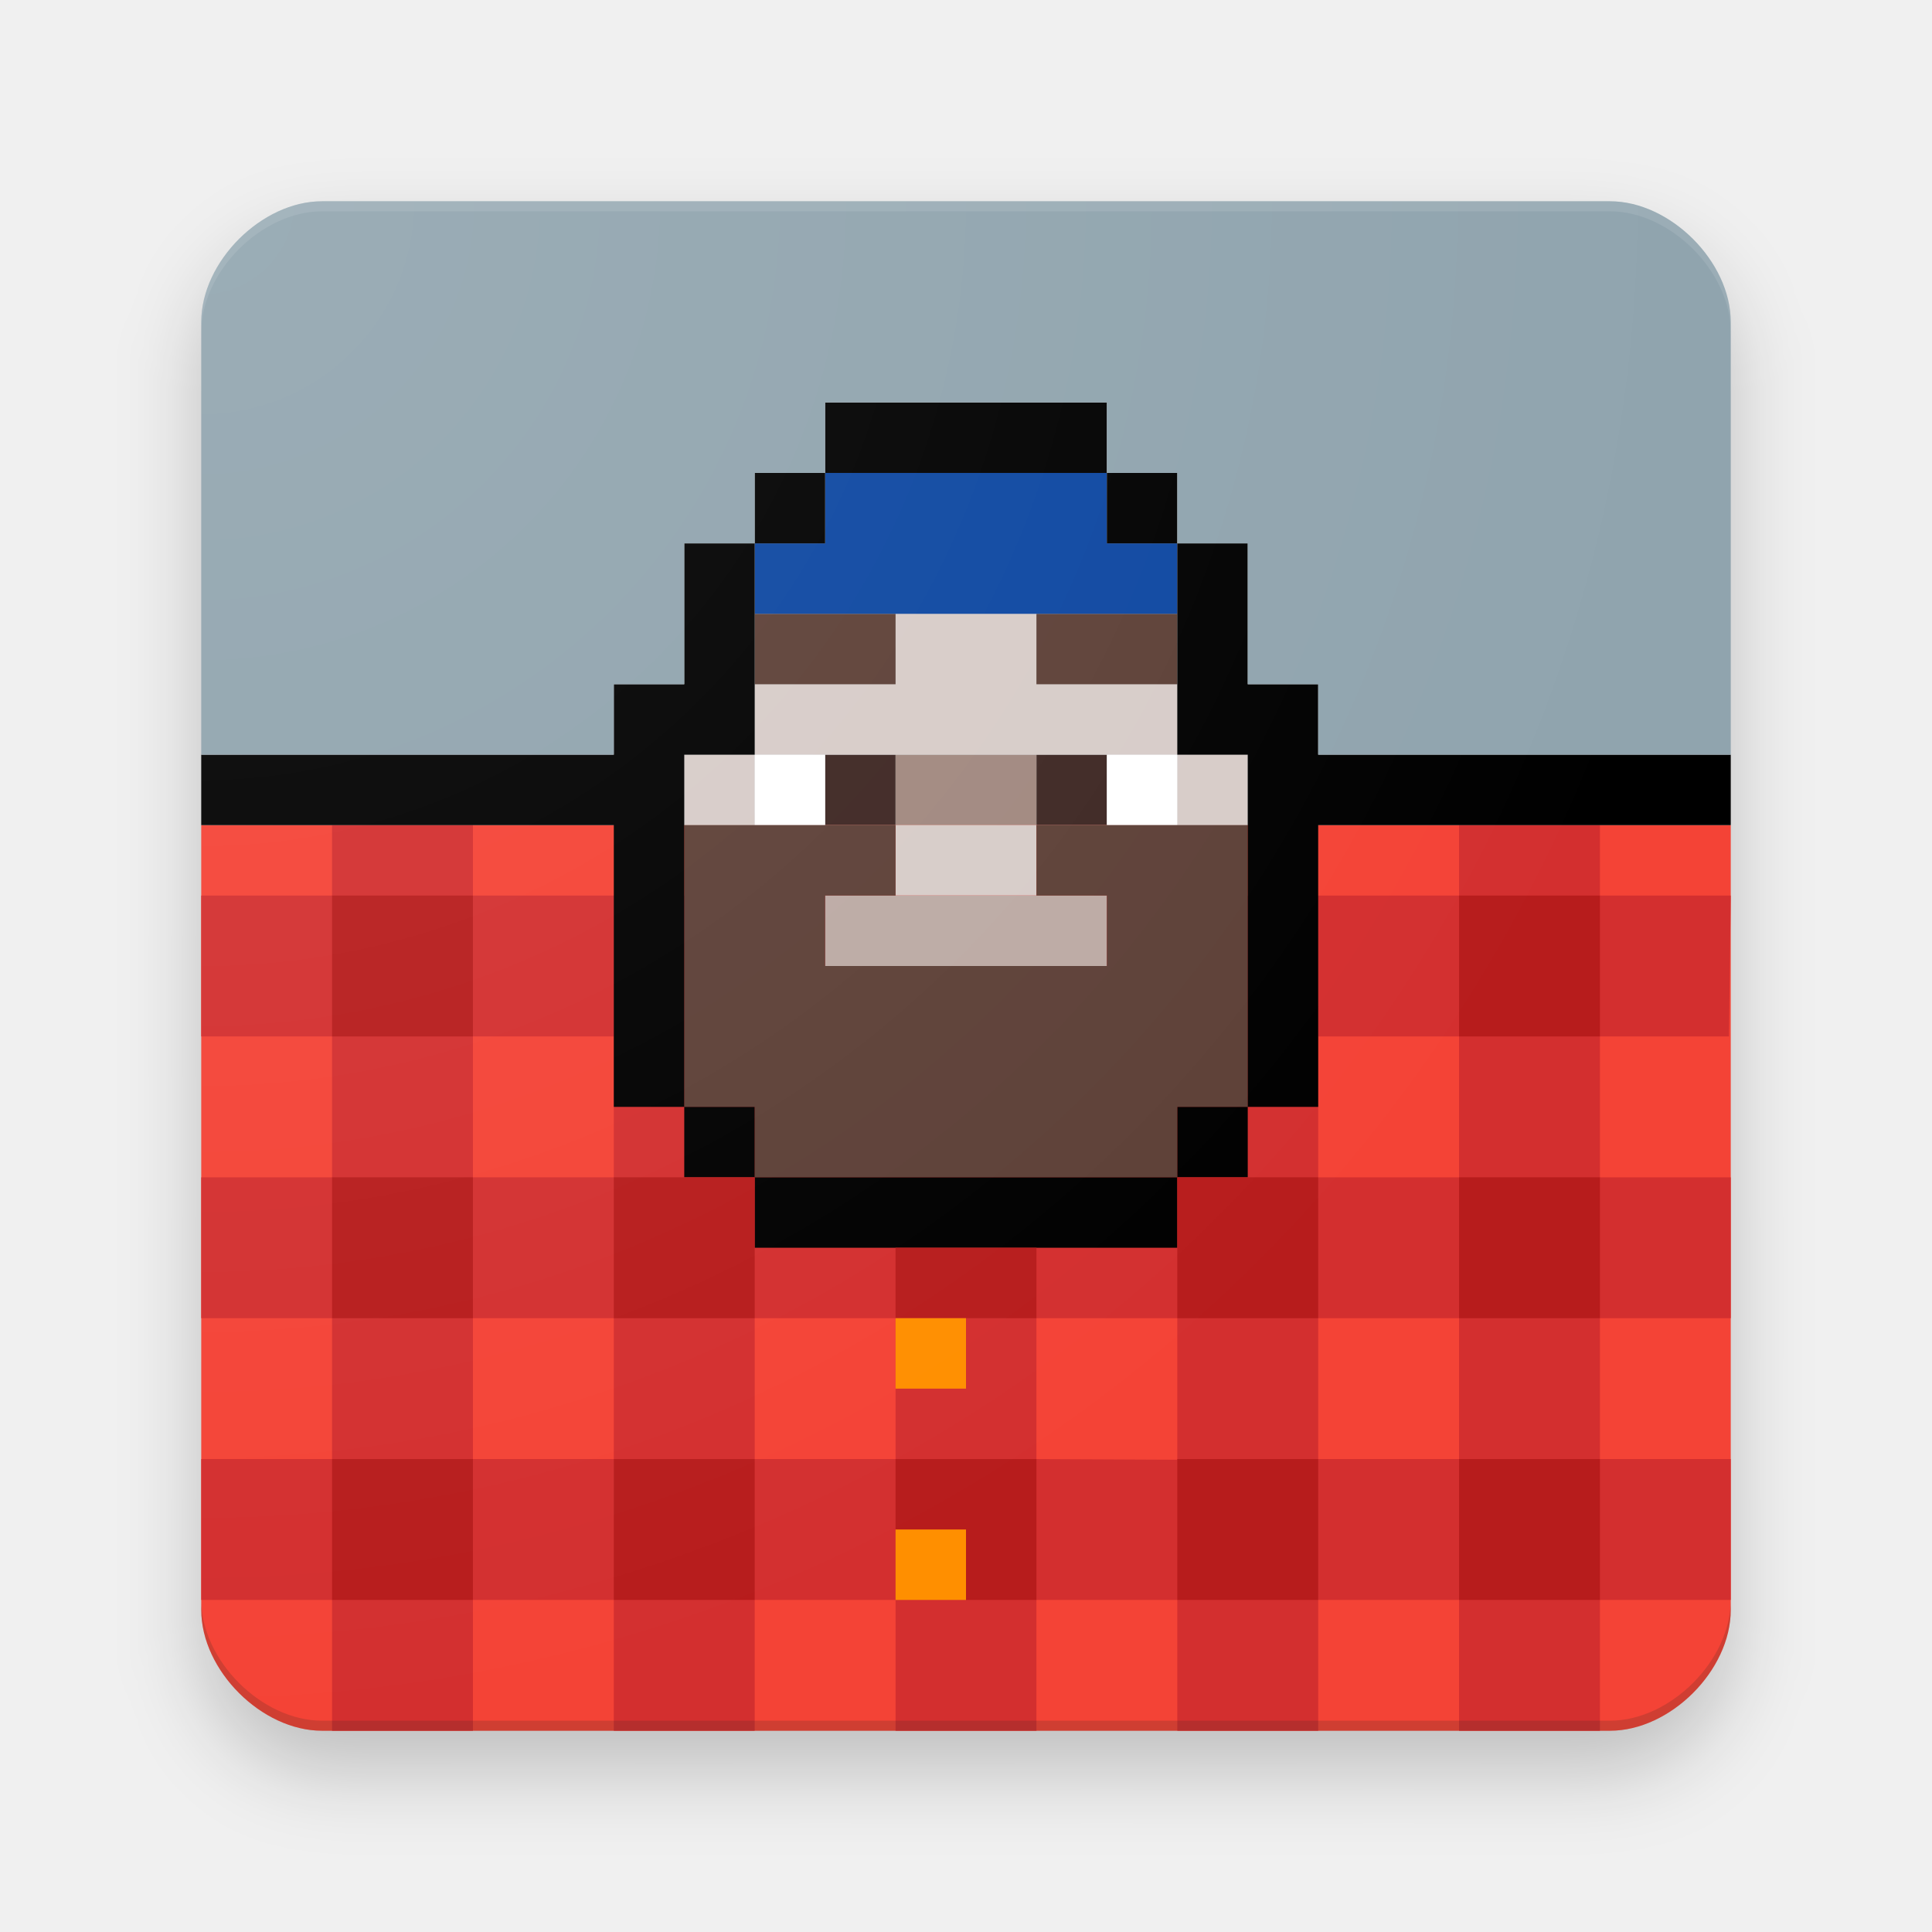
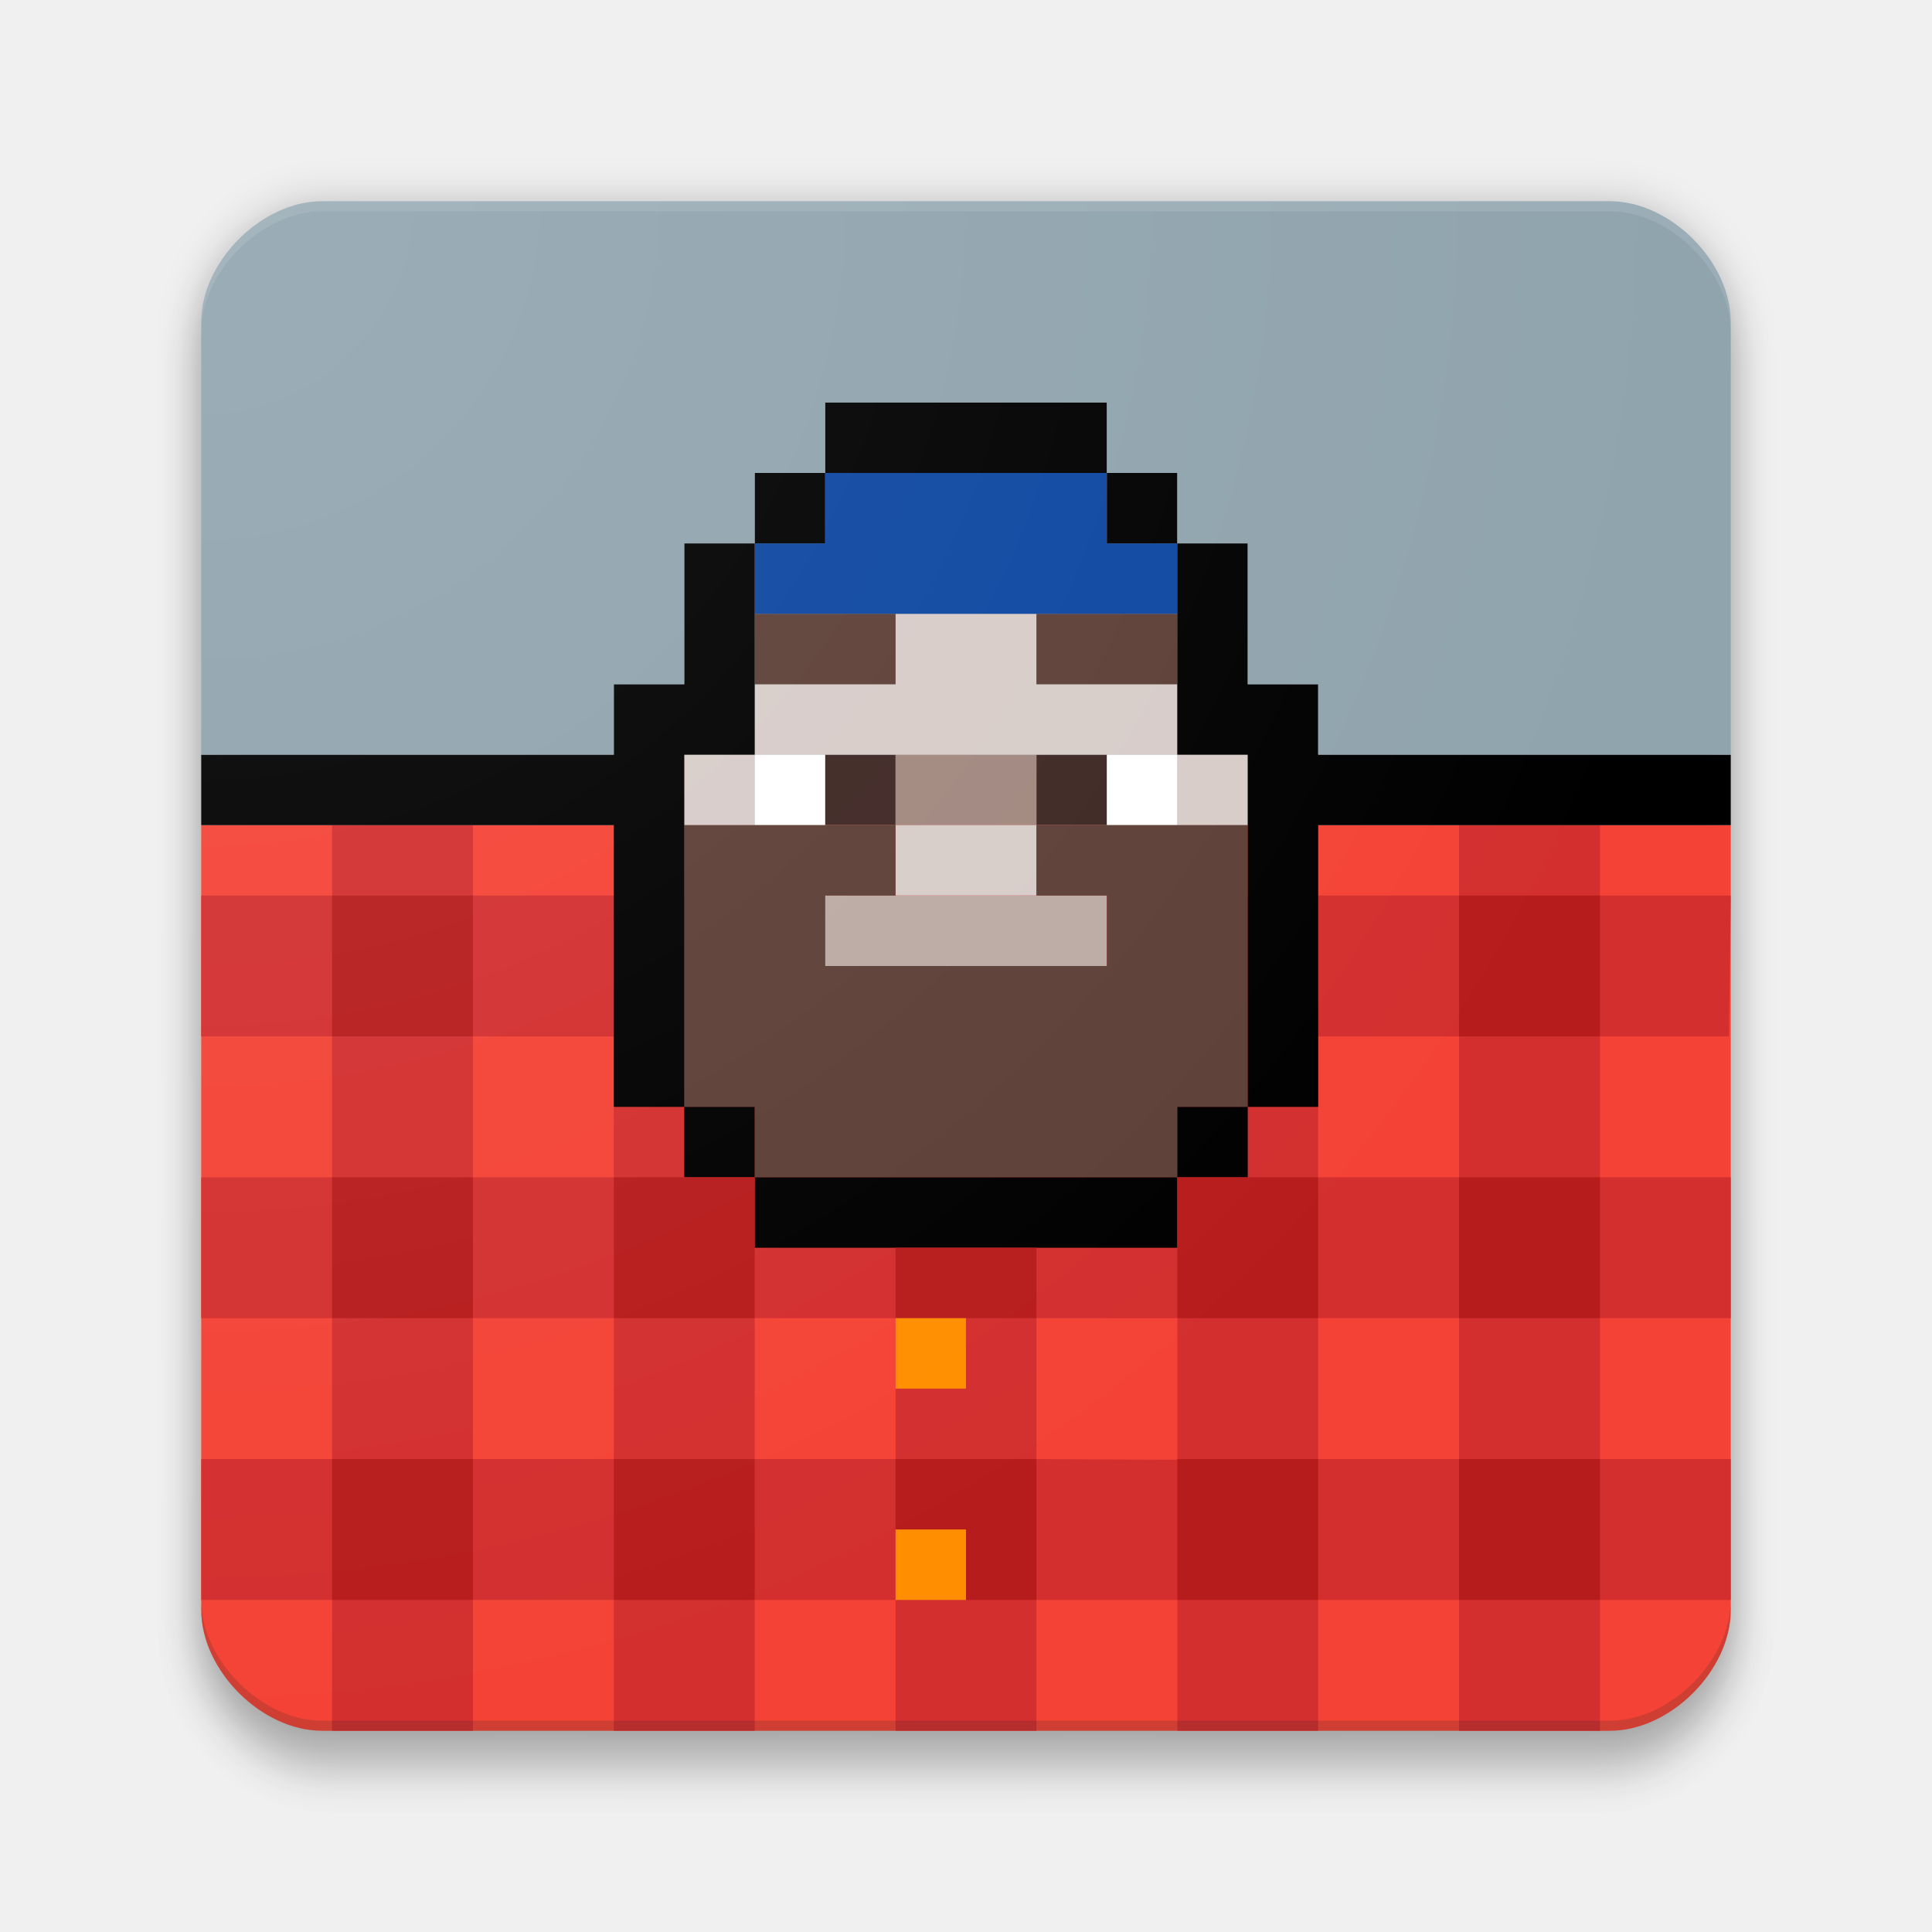
<svg xmlns="http://www.w3.org/2000/svg" xmlns:xlink="http://www.w3.org/1999/xlink" width="192" height="192" viewBox="0 0 192 192" id="svg2" version="1.1">
  <defs id="defs4">
    <linearGradient id="linearGradient4194">
      <stop style="stop-color:#ffffff;stop-opacity:1;" offset="0" id="stop4196" />
      <stop style="stop-color:#ffffff;stop-opacity:0;" offset="1" id="stop4198" />
    </linearGradient>
    <clipPath clipPathUnits="userSpaceOnUse" id="clipPath10430">
      <path d="m 1241.028,39.341 224.537,0 0,178.031 -224.537,0 0,-178.031 z" id="path10432" />
    </clipPath>
    <clipPath clipPathUnits="userSpaceOnUse" id="clipPath10438">
      <path d="m 1260.156,213.348 0,-170.227 191.334,0 0,170.227" id="path10440" />
    </clipPath>
    <radialGradient xlink:href="#linearGradient4194" id="radialGradient4200" cx="20" cy="880.362" fx="20" fy="880.362" r="76" gradientTransform="matrix(2.6607556e-7,2,-2,2.6629458e-7,1780.725,840.3619)" gradientUnits="userSpaceOnUse" />
    <filter style="color-interpolation-filters:sRGB;" id="filter5248">
      <feFlood flood-opacity="0.2" flood-color="rgb(0,0,0)" result="flood" id="feFlood5250" />
      <feComposite in="flood" in2="SourceGraphic" operator="in" result="composite1" id="feComposite5252" />
-       <feGaussianBlur in="composite1" stdDeviation="4" result="blur" id="feGaussianBlur5254" />
+       <feGaussianBlur in="composite1" stdDeviation="2" result="blur" id="feGaussianBlur5254" />
      <feOffset dx="4.57967e-015" dy="4" result="offset" id="feOffset5256" />
-       <feComposite in="SourceGraphic" in2="offset" operator="over" result="composite2" id="feComposite5258" />
+       <feComposite in="SourceGraphic" in2="offset" operator="over" result="fbSourceGraphic" id="feComposite5258" />
+       <feColorMatrix result="fbSourceGraphicAlpha" in="fbSourceGraphic" values="0 0 0 -1 0 0 0 0 -1 0 0 0 0 -1 0 0 0 0 1 0" id="feColorMatrix4199" />
+       <feFlood id="feFlood4201" flood-opacity="0.2" flood-color="rgb(0,0,0)" result="flood" in="fbSourceGraphic" />
+       <feComposite id="feComposite4203" in2="fbSourceGraphic" in="flood" operator="in" result="composite1" />
+       <feGaussianBlur id="feGaussianBlur4205" in="composite1" stdDeviation="2" result="blur" />
+       <feOffset id="feOffset4207" dx="0" dy="0" result="offset" />
+       <feComposite id="feComposite4209" in2="offset" in="fbSourceGraphic" operator="over" result="composite2" />
    </filter>
  </defs>
  <g id="layer2">
    <g id="g7391" style="filter:url(#filter5248)">
      <path id="path4809" d="M 82 75 L 82 82 L 89 82 L 89 75 L 82 75 z M 103 75 L 103 82 L 110 82 L 110 75 L 103 75 z " style="fill:#3e2723;fill-opacity:1;fill-rule:evenodd;stroke:none;stroke-width:1px;stroke-linecap:butt;stroke-linejoin:miter;stroke-opacity:1" />
      <path id="path4813" d="m 89,82 14,0 0,-7 -14,0 z" style="fill:#a1887f;fill-opacity:1;fill-rule:evenodd;stroke:none;stroke-width:1px;stroke-linecap:butt;stroke-linejoin:miter;stroke-opacity:1" />
      <path id="path7382" d="m 20,82 152,0 0,78 c 0,6 -6,12 -12,12 l -128,0 c -6,0 -12,-6 -12,-12 z" style="fill:#f44336;fill-opacity:1;fill-rule:evenodd;stroke:none;stroke-width:1px;stroke-linecap:butt;stroke-linejoin:miter;stroke-opacity:1" />
      <path id="path4817" d="M 89 61 L 89 68 L 75 68 L 75 75 L 117 75 L 117 68 L 103 68 L 103 61 L 89 61 z M 117 75 L 117 82 L 124 82 L 124 75 L 117 75 z M 75 75 L 68 75 L 68 82 L 75 82 L 75 75 z M 89 82 L 89 89 L 103 89 L 103 82 L 89 82 z " style="fill:#d7ccc8;fill-opacity:1;fill-rule:evenodd;stroke:none;stroke-width:1px;stroke-linecap:butt;stroke-linejoin:miter;stroke-opacity:1" />
      <path id="path4825" d="M 75 75 L 75 82 L 82 82 L 82 75 L 75 75 z M 110 75 L 110 82 L 117 82 L 117 75 L 110 75 z " style="fill:#ffffff;fill-opacity:1;fill-rule:evenodd;stroke:none;stroke-width:1px;stroke-linecap:butt;stroke-linejoin:miter;stroke-opacity:1" />
      <path id="path4865" d="m 33,82 0,7 -13,0 0,14 13,0 0,14 -13,0 0,14 13,0 0,14 -13,0 0,14 13,0 0,13 14,0 0,-13 14,0 0,13 14,0 0,-13 14,0 0,13 14,0 0,-13 14,0 0,13 14,0 0,-13 14,0 0,13 14,0 0,-13 13,0 0,-14 -13,0 0,-14 13,0 0,-14 -13,0 0,-14 12.822,0 L 172,89 l -13,0 0,-7 -14,0 0,7 -98,0 0,-7 z m 14,21 14,0 0,14 -14,0 z m 28,0 42,0 0,14 -42,0 z m 56,0 14,0 0,14 -14,0 z m -84,28 14,0 0,14 -14,0 z m 28,0 14,0 0,14 -14,0 z m 28,0 14,0 0,14.067 L 103,145 Z m 28,0 14,0 0,14 -14,0 z" style="fill:#d32f2f;fill-opacity:1;fill-rule:evenodd;stroke:none;stroke-width:1px;stroke-linecap:butt;stroke-linejoin:miter;stroke-opacity:1" />
      <path id="path4829" d="m 82,89 0,7 28,0 0,-7 z" style="fill:#bcaaa4;fill-opacity:1;fill-rule:evenodd;stroke:none;stroke-width:1px;stroke-linecap:butt;stroke-linejoin:miter;stroke-opacity:1" />
      <path id="path4831" d="M 75 61 L 75 68 L 89 68 L 89 61 L 75 61 z M 103 61 L 103 68 L 117 68 L 117 61 L 103 61 z M 68 82 L 68 110 L 75 110 L 75 117 L 117 117 L 117 110 L 124 110 L 124 82 L 103 82 L 103 89 L 110 89 L 110 96 L 82 96 L 82 89 L 89 89 L 89 82 L 68 82 z " style="fill:#5d4037;fill-opacity:1;fill-rule:evenodd;stroke:none;stroke-width:1px;stroke-linecap:butt;stroke-linejoin:miter;stroke-opacity:1" />
      <path id="path4837" d="m 75,61 0,-7 7,0 0,-7 28,0 0,7 7,0 0,7 z" style="fill:#0d47a1;fill-opacity:1;fill-rule:evenodd;stroke:none;stroke-width:1px;stroke-linecap:butt;stroke-linejoin:miter;stroke-opacity:1" />
      <path id="path4839" d="M 82 40 L 82 47 L 110 47 L 110 40 L 82 40 z M 110 47 L 110 54 L 117 54 L 117 47 L 110 47 z M 117 54 L 117 75 L 124 75 L 124 110 L 131 110 L 131 82 L 172 82 L 172 75 L 131 75 L 131 68 L 124 68 L 124 54 L 117 54 z M 124 110 L 117 110 L 117 117 L 124 117 L 124 110 z M 117 117 L 75 117 L 75 124 L 117 124 L 117 117 z M 75 117 L 75 110 L 68 110 L 68 117 L 75 117 z M 68 110 L 68 75 L 75 75 L 75 54 L 68 54 L 68 68 L 61 68 L 61 75 L 20 75 L 20 82 L 61 82 L 61 110 L 68 110 z M 75 54 L 82 54 L 82 47 L 75 47 L 75 54 z " style="fill:#000000;fill-opacity:1;fill-rule:evenodd;stroke:none;stroke-width:1px;stroke-linecap:butt;stroke-linejoin:miter;stroke-opacity:1" />
      <path style="fill:#b71c1c;fill-opacity:1;fill-rule:evenodd;stroke:none;stroke-width:1px;stroke-linecap:butt;stroke-linejoin:miter;stroke-opacity:1" d="m 47,89 0,14 -14,0 0,-14 z" id="path4881" />
      <path id="path4883" d="m 47,117 0,14 -14,0 0,-14 z" style="fill:#b71c1c;fill-opacity:1;fill-rule:evenodd;stroke:none;stroke-width:1px;stroke-linecap:butt;stroke-linejoin:miter;stroke-opacity:1" />
      <path style="fill:#b71c1c;fill-opacity:1;fill-rule:evenodd;stroke:none;stroke-width:1px;stroke-linecap:butt;stroke-linejoin:miter;stroke-opacity:1" d="m 47,145 0,14 -14,0 0,-14 z" id="path4885" />
      <path id="path4887" d="m 75,145 0,14 -14,0 0,-14 z" style="fill:#b71c1c;fill-opacity:1;fill-rule:evenodd;stroke:none;stroke-width:1px;stroke-linecap:butt;stroke-linejoin:miter;stroke-opacity:1" />
      <path style="fill:#b71c1c;fill-opacity:1;fill-rule:evenodd;stroke:none;stroke-width:1px;stroke-linecap:butt;stroke-linejoin:miter;stroke-opacity:1" d="m 131,145 0,14 -14,0 0,-14 z" id="path4889" />
      <path style="fill:#b71c1c;fill-opacity:1;fill-rule:evenodd;stroke:none;stroke-width:1px;stroke-linecap:butt;stroke-linejoin:miter;stroke-opacity:1" d="m 75,117 0,14 -14,0 0,-14 z" id="path4891" />
      <path style="fill:#b71c1c;fill-opacity:1;fill-rule:evenodd;stroke:none;stroke-width:1px;stroke-linecap:butt;stroke-linejoin:miter;stroke-opacity:1" d="m 103,131 -14,0 0,-7 14,0 z" id="path4909" />
      <path id="path4927" d="m 131,117 0,14 -14,0 0,-14 z" style="fill:#b71c1c;fill-opacity:1;fill-rule:evenodd;stroke:none;stroke-width:1px;stroke-linecap:butt;stroke-linejoin:miter;stroke-opacity:1" />
      <path id="path4937" d="m 159,145 0,14 -14,0 0,-14 z" style="fill:#b71c1c;fill-opacity:1;fill-rule:evenodd;stroke:none;stroke-width:1px;stroke-linecap:butt;stroke-linejoin:miter;stroke-opacity:1" />
      <path style="fill:#b71c1c;fill-opacity:1;fill-rule:evenodd;stroke:none;stroke-width:1px;stroke-linecap:butt;stroke-linejoin:miter;stroke-opacity:1" d="m 159,117 0,14 -14,0 0,-14 z" id="path4943" />
      <path id="path4945" d="m 159,89 0,14 -14,0 0,-14 z" style="fill:#b71c1c;fill-opacity:1;fill-rule:evenodd;stroke:none;stroke-width:1px;stroke-linecap:butt;stroke-linejoin:miter;stroke-opacity:1" />
      <path id="path4985" d="m 89,145 0,7 7,0 0,7 7,0 0,-14 z" style="fill:#b71c1c;fill-opacity:1;fill-rule:evenodd;stroke:none;stroke-width:1px;stroke-linecap:butt;stroke-linejoin:miter;stroke-opacity:1" />
      <path id="path4987" d="m 20,75 41,0 0,-7 7,0 0,-14 7,0 0,-7 7,0 0,-7 28,0 0,7 7,0 0,7 7,0 0,14 7,0 0,7 41,0 0,-43 c 0,-6 -6,-12 -12,-12 L 32,20 c -6,0 -12,6 -12,12 z" style="fill:#90a4ae;fill-opacity:1;fill-rule:evenodd;stroke:none;stroke-width:1px;stroke-linecap:butt;stroke-linejoin:miter;stroke-opacity:1" />
      <path id="path4989" d="M 89 131 L 89 138 L 96 138 L 96 131 L 89 131 z M 89 152 L 89 159 L 96 159 L 96 152 L 89 152 z " style="fill:#ff8f00;fill-opacity:1;fill-rule:evenodd;stroke:none;stroke-width:1px;stroke-linecap:butt;stroke-linejoin:miter;stroke-opacity:1" />
    </g>
  </g>
  <g id="layer3">
    <path style="opacity:0.1;fill:#ffffff;fill-opacity:1;fill-rule:evenodd;stroke:none;stroke-width:1px;stroke-linecap:butt;stroke-linejoin:miter;stroke-opacity:1" d="m 32,20 c -6,0 -12,6 -12,12 l 0,1 c 0,-6 6,-12 12,-12 l 128,0 c 6,0 12,6 12,12 l 0,-1 c 0,-6 -6,-12 -12,-12 L 32,20 Z" id="path4180" />
    <path style="opacity:0.2;fill:#3e2723;fill-opacity:1;fill-rule:evenodd;stroke:none;stroke-width:1px;stroke-linecap:butt;stroke-linejoin:miter;stroke-opacity:1" d="m 20,159 0,1 c 0,6 6,12 12,12 l 128,0 c 6,0 12,-6 12,-12 l 0,-1 c 0,6 -6,12 -12,12 l -128,0 c -6,0 -12,-6 -12,-12 z" id="path4186" />
    <path id="path4192" d="m 32,880.362 128,0 c 6,0 12,6 12,12 l 0,128 c 0,6 -6,12 -12,12 l -128,0 c -6,0 -12,-6 -12,-12 l 0,-128 c 0,-6 6,-12 12,-12 z" style="opacity:0.1;fill:url(#radialGradient4200);fill-opacity:1;fill-rule:evenodd;stroke:none;stroke-width:0.1;stroke-linecap:butt;stroke-linejoin:miter;stroke-miterlimit:4;stroke-dasharray:none;stroke-opacity:1" transform="translate(0,-860.3622)" />
  </g>
</svg>
